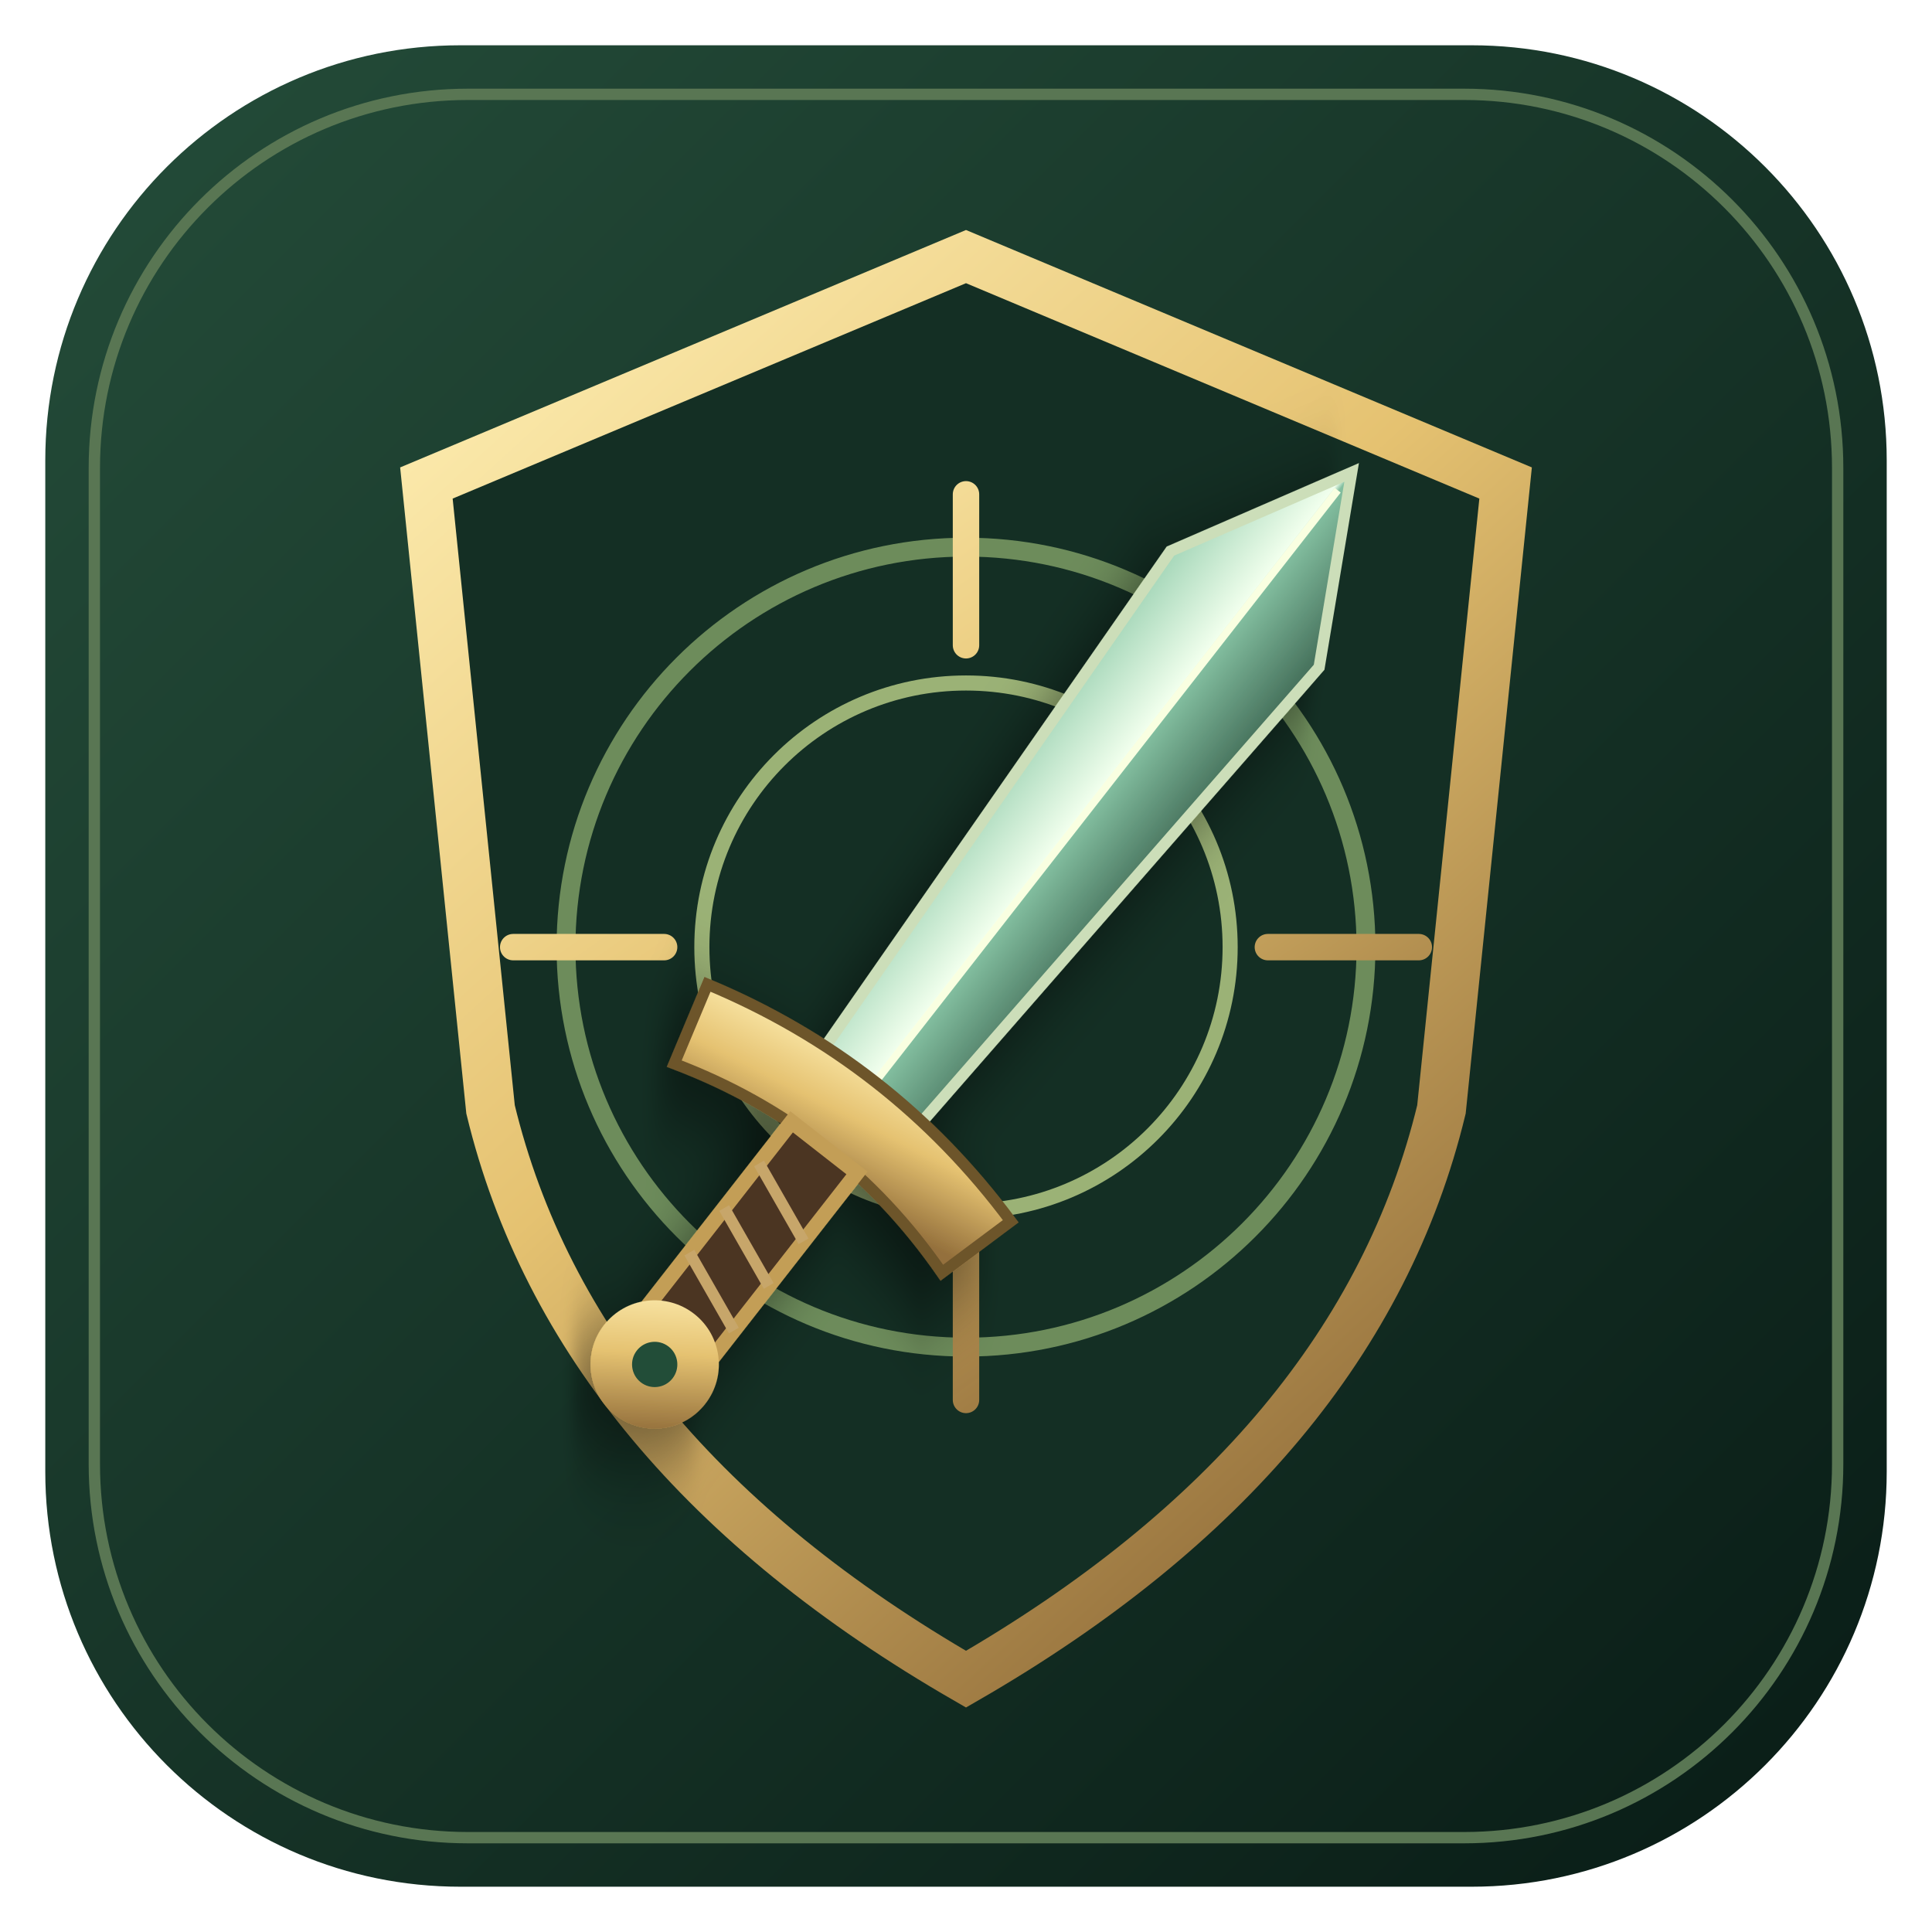
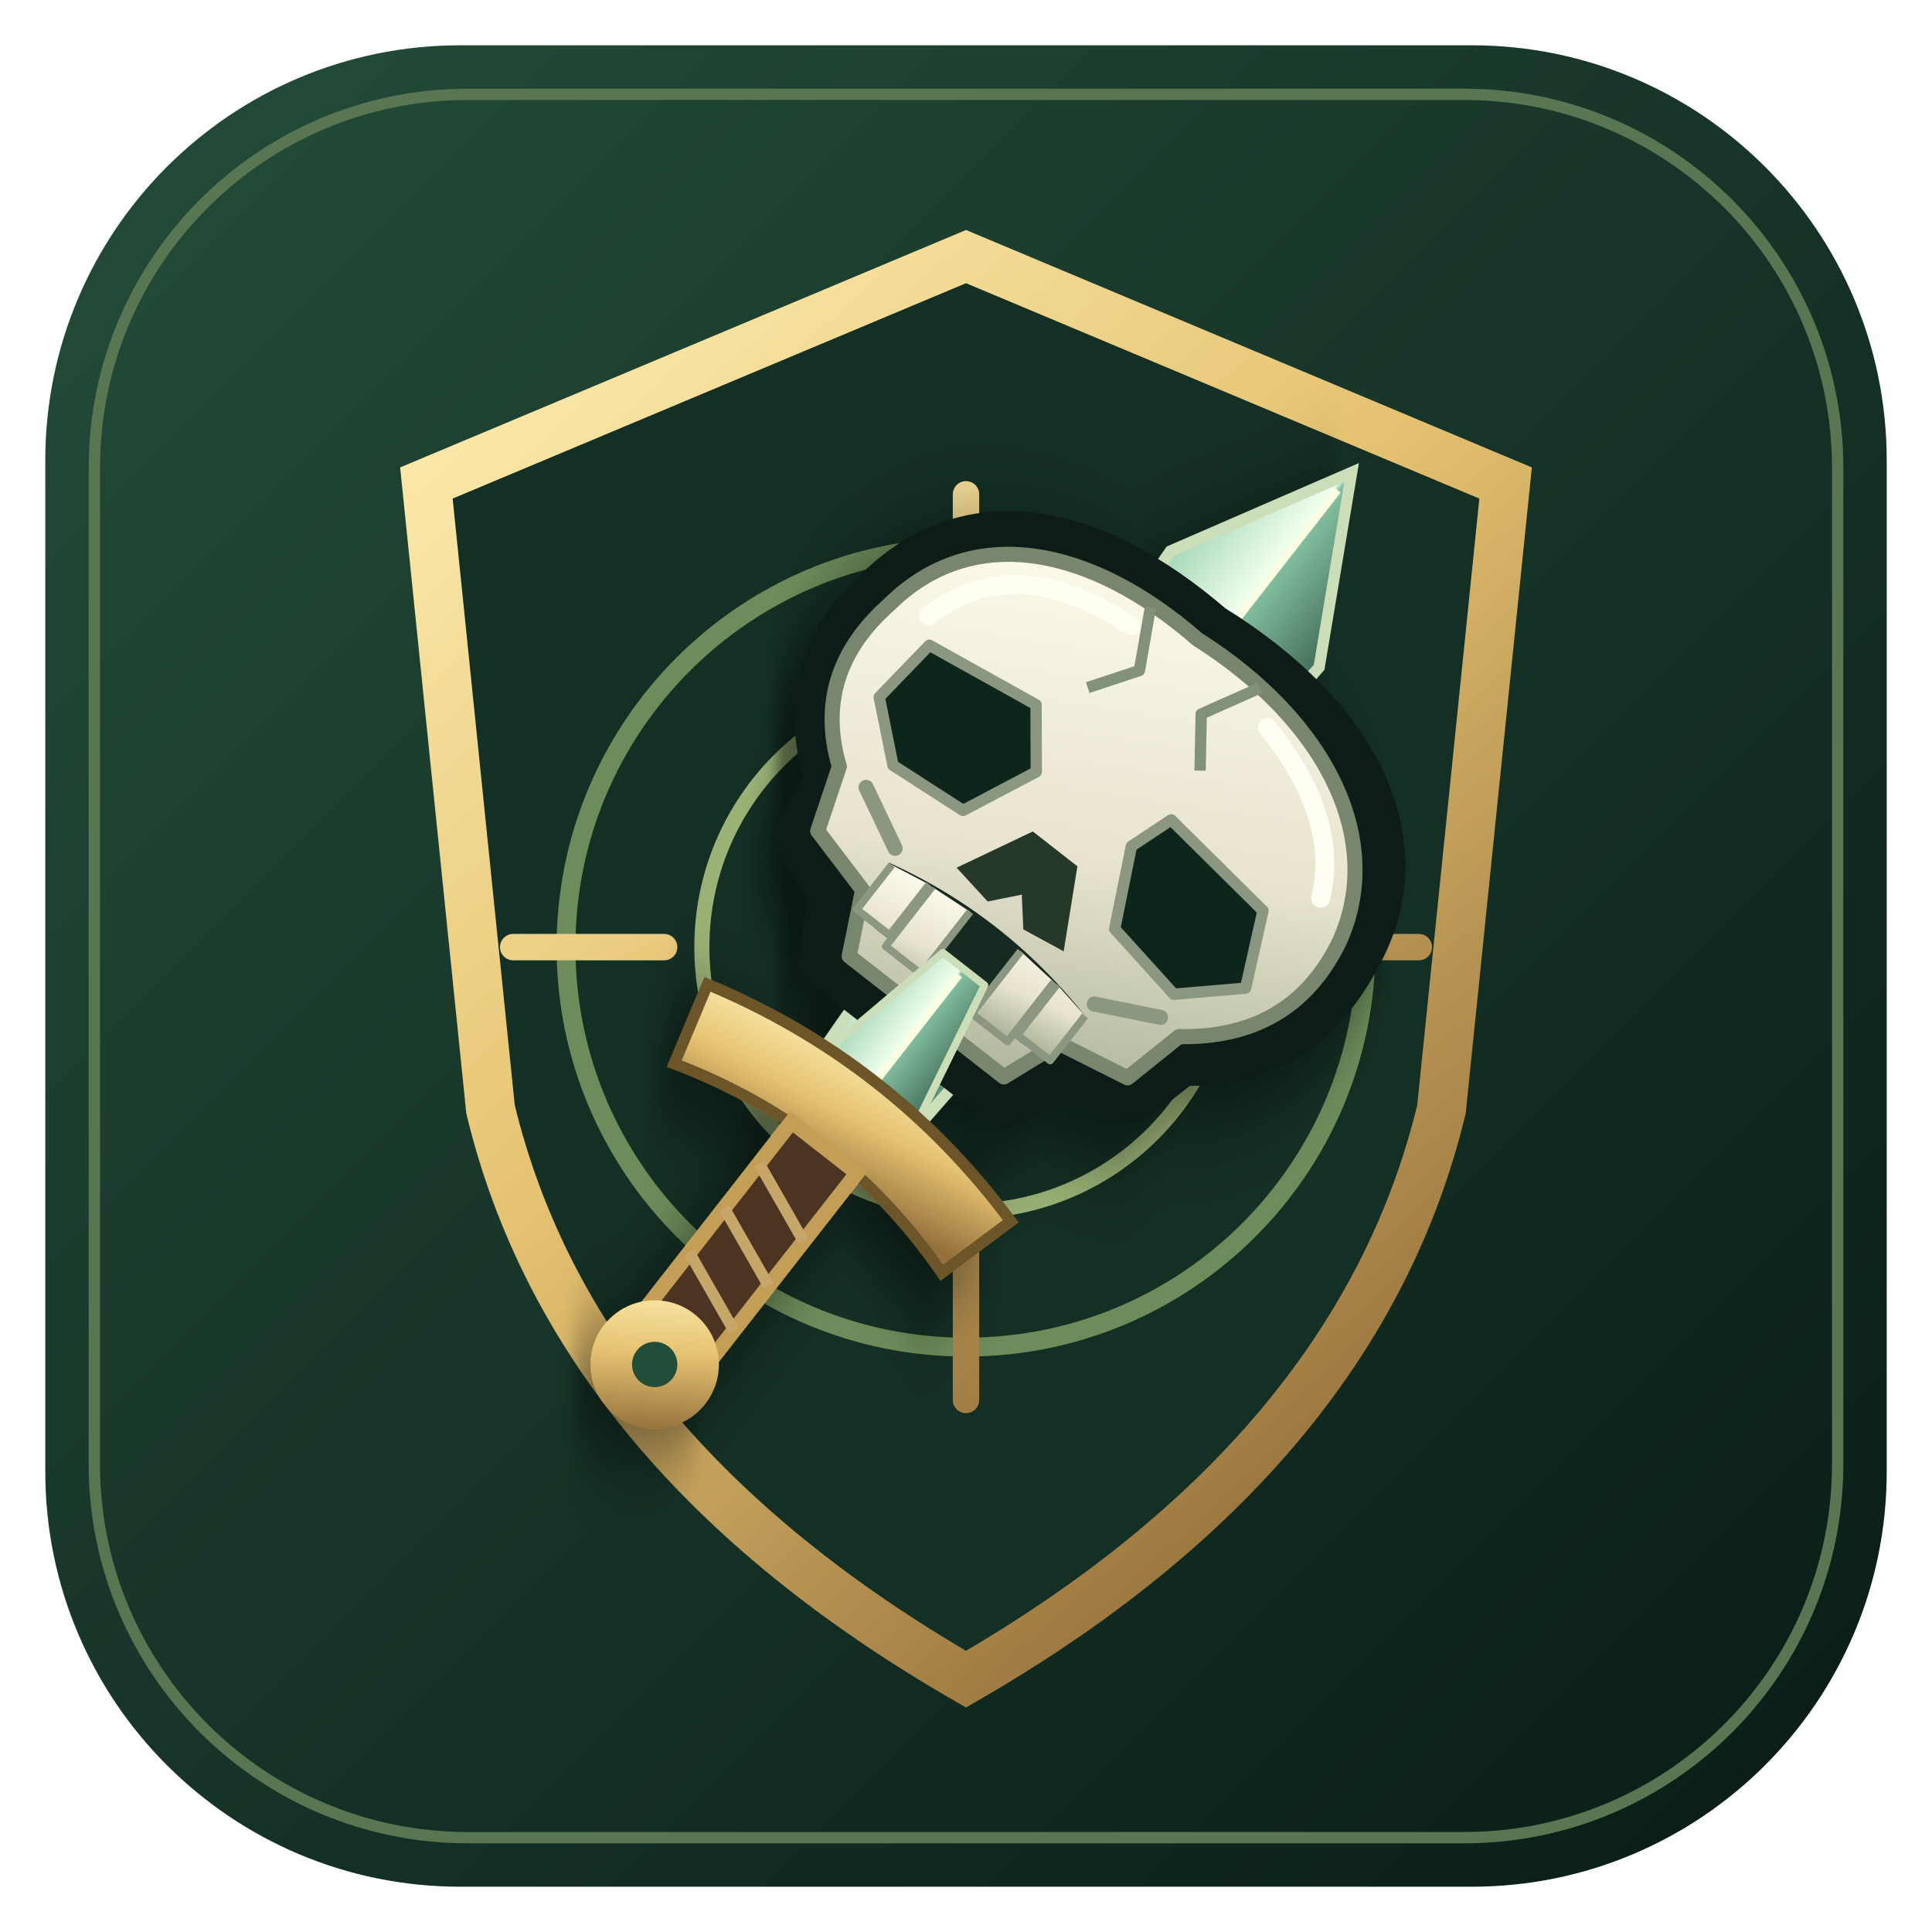
<svg xmlns="http://www.w3.org/2000/svg" width="512" height="512" viewBox="0 0 512 512">
  <defs>
    <linearGradient id="back" x2="1" y2="1">
      <stop stop-color="#244c39" />
      <stop offset="1" stop-color="#091c16" />
    </linearGradient>
    <linearGradient id="gold" x2=".7" y2="1">
      <stop stop-color="#fff0b5" />
      <stop offset=".5" stop-color="#e5c271" />
      <stop offset="1" stop-color="#94703c" />
    </linearGradient>
    <linearGradient id="blade" x2="1" y2="0">
      <stop stop-color="#a4d6b8" />
      <stop offset=".48" stop-color="#f1ffed" />
      <stop offset=".51" stop-color="#83bfa0" />
      <stop offset="1" stop-color="#436d58" />
    </linearGradient>
+     <linearGradient id="bone" x1=".15" y1="0" x2=".85" y2="1">
+       <stop stop-color="#fffbed" />
+       <stop offset=".55" stop-color="#e7e3ce" />
+       <stop offset="1" stop-color="#a5ad91" />
+     </linearGradient>
    <filter id="shadow">
      <feDropShadow dx="0" dy="9" stdDeviation="9" flood-opacity=".5" />
    </filter>
  </defs>
  <rect x="12" y="12" width="488" height="488" rx="110" fill="url(#back)" />
  <rect x="25" y="25" width="462" height="462" rx="99" fill="none" stroke="#597653" stroke-width="3" />
  <path d="M256 68 399 128 382 294Q360 385 256 445 152 385 130 294L113 128Z" fill="#142f24" stroke="url(#gold)" stroke-width="13" />
  <circle cx="256" cy="251" r="106" fill="none" stroke="#6d8c5b" stroke-width="5" />
  <circle cx="256" cy="251" r="70" fill="none" stroke="#9bb276" stroke-width="4" />
  <path d="M256 131v40m0 160v40M136 251h40m160 0h40" stroke="url(#gold)" stroke-width="7" stroke-linecap="round" />
  <g filter="url(#shadow)" transform="rotate(38 256 256)">
    <path d="M256 90 281 136 272 300 256 318 240 300 231 136Z" fill="url(#blade)" stroke="#ccdeb9" stroke-width="3" />
    <path d="M256 96V304" stroke="#f9ffe1" stroke-width="2" />
+     <g stroke-linejoin="round">
+       <path d="M197 240Q171 222 176 193C180 158 210 143 252 145 297 140 330 156 336 188Q343 222 317 241L313 257 294 264 287 279H225L216 263 199 257Z" fill="#091c16" stroke="#091c16" stroke-width="12" />
+       <path d="M197 235Q176 220 181 193C185 162 214 148 251 150 291 146 323 161 330 190Q336 218 312 236L308 253 288 257 282 273H230L222 257 203 252Z" fill="url(#bone)" stroke="#78866d" stroke-width="4" />
+       <path d="M191 189Q198 161 235 158M280 157Q310 164 319 184" fill="none" stroke="#fffef2" stroke-width="5" stroke-linecap="round" />
+       <path d="m236 151 8 15-8 12m36-28-8 15 9 12" fill="none" stroke="#82917b" stroke-width="3" />
+       <path d="M196 195 228 190 239 204 230 224 208 226 194 214Z" fill="#11251e" stroke="#8b9780" stroke-width="3" />
+       <path d="m275 192 34 4 9 19-14 13-23-4-10-20Z" fill="#11251e" stroke="#8b9780" stroke-width="3" />
+       <path d="m248 217-10 20 12 2 6-7 6 7 12-2-11-20Z" fill="#25382b" />
+       <path d="m206 235 16 8m83-8-16 8" stroke="#8b9780" stroke-width="4" stroke-linecap="round" />
+       <path d="M223 247Q256 239 289 247L281 263H231Z" fill="#172c22" />
+       <path d="M224 247v15h11v-17m1 0v20h12v-21m17 0v21h12v-20m1 0v17h11v-15" fill="url(#bone)" stroke="#8b9780" stroke-width="2" />
+       <path d="m249 257 14 0 9 43-16 18-16-18Z" fill="url(#blade)" stroke="#ccdeb9" stroke-width="2" />
+       <path d="M256 259v46" stroke="#f9ffe1" stroke-width="2" />
+     </g>
    <path d="M205 302Q256 288 307 302L301 324Q256 310 211 324Z" fill="url(#gold)" stroke="#6d542c" stroke-width="3" />
    <path d="M245 317h22v64h-22Z" fill="#4c3424" stroke="#c39e57" stroke-width="4" />
    <path d="m245 331 22 9m-22 6 22 9m-22 6 22 9" stroke="#c7a66a" stroke-width="3" />
    <circle cx="256" cy="390" r="17" fill="url(#gold)" />
    <circle cx="256" cy="390" r="6" fill="#204d39" />
  </g>
</svg>
